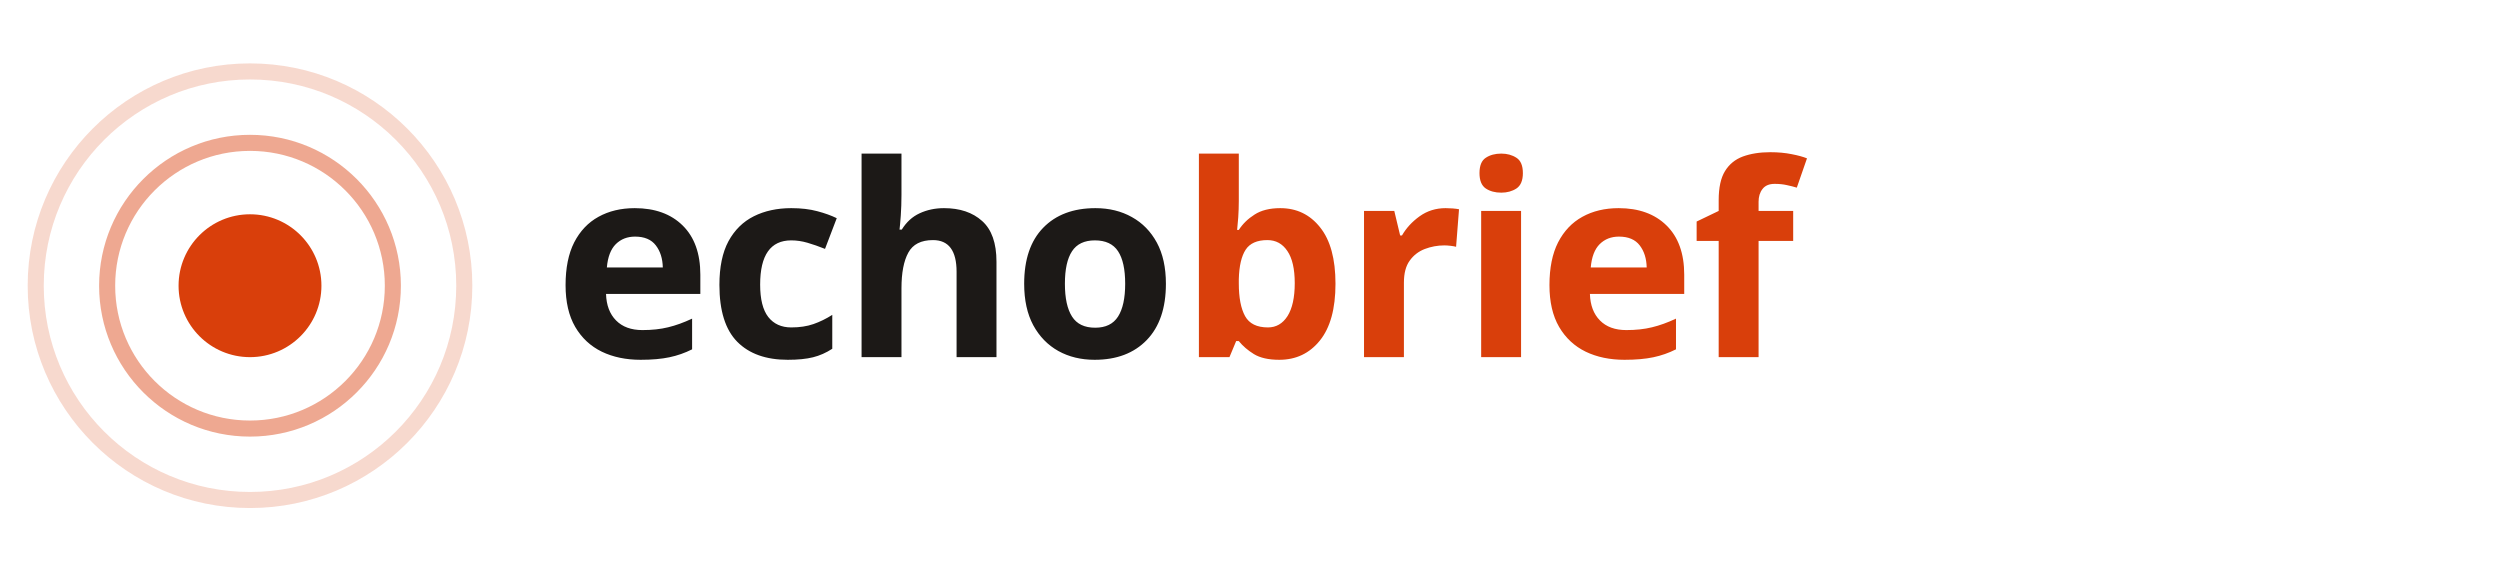
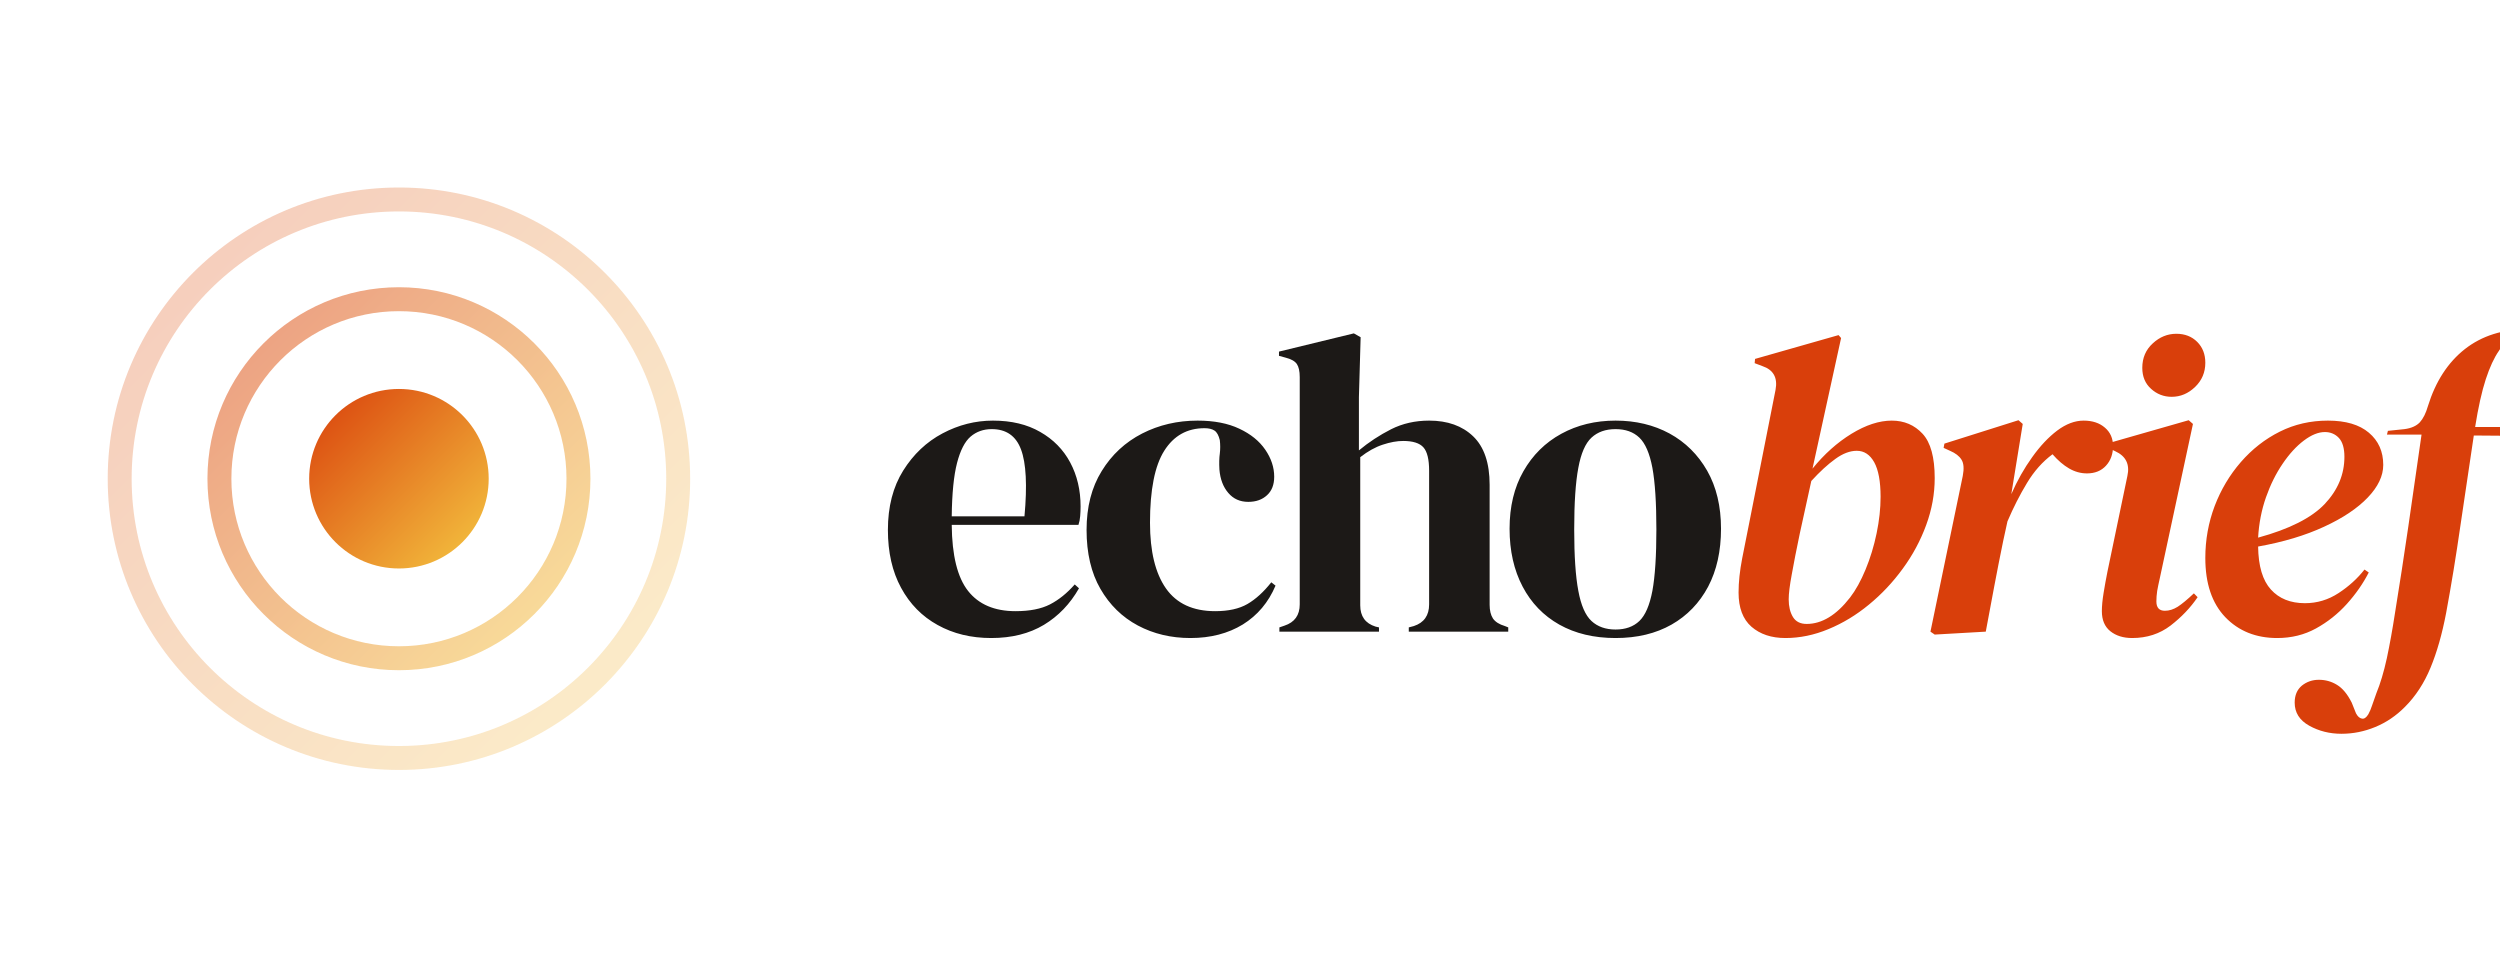
- <svg xmlns="http://www.w3.org/2000/svg" width="280" height="64" viewBox="0 0 280 64">
+ <svg xmlns="http://www.w3.org/2000/svg" width="376" height="144" viewBox="0 0 188 72" role="img" aria-label="EchoBrief">
  <defs>
-     <linearGradient id="g1" x1="0" y1="0" x2="1" y2="1">
+     <linearGradient id="eb-l" x1="0" y1="0" x2="1" y2="1">
      <stop offset="0%" stop-color="#D93F0B" />
-       <stop offset="100%" stop-color="#D4900A" />
+       <stop offset="100%" stop-color="#F5C842" />
    </linearGradient>
  </defs>
-   <circle cx="28" cy="32" r="24" fill="none" stroke="#D93F0B" stroke-width="1.8" opacity="0.2" />
-   <circle cx="28" cy="32" r="16" fill="none" stroke="#D93F0B" stroke-width="1.8" opacity="0.45" />
-   <circle cx="28" cy="32" r="8" fill="#D93F0B" />
-   <text x="62" y="40" font-family="'Outfit','Segoe UI',sans-serif" font-weight="600" font-size="30" fill="#1C1917" letter-spacing="-0.5">echo<tspan fill="#D93F0B">brief</tspan>
-   </text>
+   <g transform="translate(6 12) scale(1.5)">
+     <circle cx="16" cy="16" r="14" fill="none" stroke="url(#eb-l)" stroke-width="1.2" opacity="0.28" />
+     <circle cx="16" cy="16" r="9" fill="none" stroke="url(#eb-l)" stroke-width="1.2" opacity="0.52" />
+     <circle cx="16" cy="16" r="4.5" fill="url(#eb-l)" />
+   </g>
+   <path fill="#1C1917" d="M74.67 31.63Q76.75 31.63 78.22 32.48Q79.70 33.32 80.48 34.78Q81.26 36.24 81.26 38.09Q81.26 38.44 81.23 38.81Q81.20 39.18 81.10 39.47H71.57Q71.60 42.92 72.80 44.44Q74.00 45.96 76.37 45.96Q77.97 45.96 78.96 45.45Q79.95 44.94 80.82 43.95L81.14 44.24Q80.14 46.00 78.50 46.99Q76.85 47.98 74.54 47.98Q72.27 47.98 70.51 47.00Q68.75 46.03 67.76 44.20Q66.77 42.38 66.77 39.85Q66.77 37.23 67.92 35.39Q69.07 33.55 70.88 32.59Q72.69 31.63 74.67 31.63ZM74.58 32.27Q73.65 32.27 72.99 32.83Q72.34 33.39 71.97 34.81Q71.60 36.24 71.57 38.83H77.04Q77.36 35.34 76.78 33.80Q76.21 32.27 74.58 32.27Z M89.52 47.98Q87.34 47.98 85.57 47.04Q83.79 46.09 82.75 44.28Q81.71 42.48 81.71 39.85Q81.71 37.26 82.85 35.42Q83.98 33.58 85.89 32.60Q87.79 31.63 90.06 31.63Q91.92 31.63 93.20 32.24Q94.48 32.84 95.15 33.82Q95.82 34.80 95.82 35.85Q95.82 36.75 95.28 37.24Q94.74 37.74 93.87 37.74Q92.94 37.74 92.37 37.07Q91.79 36.40 91.70 35.31Q91.66 34.60 91.73 34.11Q91.79 33.61 91.73 33.10Q91.60 32.56 91.33 32.38Q91.06 32.20 90.58 32.20Q88.62 32.20 87.55 33.90Q86.48 35.60 86.48 39.31Q86.48 42.54 87.68 44.25Q88.88 45.96 91.38 45.96Q92.88 45.96 93.81 45.42Q94.74 44.88 95.60 43.79L95.92 44.04Q95.12 45.93 93.46 46.96Q91.79 47.98 89.52 47.98Z M96.21 47.50V47.18L96.59 47.05Q97.74 46.67 97.74 45.45V28.36Q97.74 27.69 97.52 27.37Q97.30 27.05 96.66 26.89L96.18 26.76V26.44L101.81 25.07L102.32 25.36L102.19 29.87V33.87Q103.31 32.94 104.61 32.28Q105.90 31.63 107.47 31.63Q109.55 31.63 110.78 32.81Q112.02 34.00 112.02 36.46V45.48Q112.02 46.12 112.27 46.51Q112.53 46.89 113.17 47.08L113.42 47.18V47.50H105.94V47.18L106.32 47.08Q107.47 46.70 107.47 45.45V35.40Q107.47 34.12 107.04 33.64Q106.61 33.16 105.52 33.16Q104.82 33.16 103.98 33.44Q103.15 33.71 102.29 34.38V45.52Q102.29 46.76 103.44 47.12L103.70 47.18V47.50Z M121.49 47.98Q119.06 47.98 117.26 46.97Q115.47 45.96 114.50 44.11Q113.52 42.25 113.52 39.76Q113.52 37.26 114.56 35.44Q115.60 33.61 117.41 32.62Q119.22 31.63 121.49 31.63Q123.76 31.63 125.55 32.60Q127.34 33.58 128.38 35.40Q129.42 37.23 129.42 39.76Q129.42 42.28 128.45 44.12Q127.47 45.96 125.70 46.97Q123.92 47.98 121.49 47.98ZM121.49 47.34Q122.61 47.34 123.28 46.70Q123.95 46.06 124.26 44.43Q124.56 42.80 124.56 39.82Q124.56 36.81 124.26 35.18Q123.95 33.55 123.28 32.91Q122.61 32.27 121.49 32.27Q120.37 32.27 119.68 32.91Q118.99 33.55 118.69 35.18Q118.38 36.81 118.38 39.82Q118.38 42.80 118.69 44.43Q118.99 46.06 119.68 46.70Q120.37 47.34 121.49 47.34Z" />
+   <path fill="#D93F0B" d="M134.26 47.98Q132.69 47.98 131.71 47.13Q130.74 46.28 130.74 44.56Q130.74 43.40 131.01 42.00Q131.28 40.59 131.57 39.18L133.52 29.32Q133.78 27.95 132.53 27.53L131.95 27.31L131.98 26.99L138.26 25.20L138.45 25.42L136.30 35.24Q137.62 33.61 139.23 32.62Q140.85 31.63 142.26 31.63Q143.66 31.63 144.58 32.62Q145.49 33.61 145.49 35.95Q145.49 37.74 144.85 39.48Q144.21 41.23 143.09 42.76Q141.97 44.30 140.54 45.47Q139.12 46.64 137.50 47.31Q135.89 47.98 134.26 47.98ZM134.51 45.07Q134.51 45.87 134.83 46.40Q135.15 46.92 135.86 46.92Q137.58 46.92 139.12 44.94Q139.76 44.11 140.29 42.83Q140.82 41.55 141.12 40.11Q141.42 38.67 141.42 37.36Q141.42 35.63 140.94 34.76Q140.46 33.90 139.63 33.90Q138.86 33.90 138.02 34.51Q137.17 35.12 136.21 36.17L135.34 40.14Q134.96 41.96 134.74 43.20Q134.51 44.43 134.51 45.07Z M145.49 47.72 145.17 47.50 147.60 35.79Q147.76 34.96 147.50 34.56Q147.25 34.16 146.64 33.90L146.16 33.68L146.22 33.36L151.79 31.60L152.11 31.88L151.25 37.16Q151.92 35.63 152.82 34.38Q153.71 33.13 154.70 32.38Q155.70 31.63 156.69 31.63Q157.68 31.63 158.29 32.16Q158.90 32.68 158.90 33.55Q158.90 34.44 158.37 35.02Q157.84 35.60 156.94 35.60Q156.24 35.60 155.60 35.23Q154.96 34.86 154.35 34.16Q153.23 34.99 152.43 36.32Q151.63 37.64 150.96 39.21L150.64 40.68Q150.29 42.38 149.97 44.08Q149.65 45.77 149.33 47.50Z M163.31 29.84Q162.42 29.84 161.76 29.24Q161.10 28.65 161.10 27.66Q161.10 26.54 161.89 25.82Q162.67 25.10 163.66 25.10Q164.62 25.10 165.23 25.71Q165.84 26.32 165.84 27.28Q165.84 28.36 165.07 29.10Q164.30 29.84 163.31 29.84ZM160.34 47.98Q159.34 47.98 158.70 47.47Q158.06 46.96 158.06 45.96Q158.06 45.39 158.19 44.59Q158.32 43.79 158.48 42.99L159.98 35.79Q160.27 34.48 159.06 33.93L158.54 33.68L158.58 33.32L164.59 31.60L164.91 31.88L162.42 43.47Q162.29 44.04 162.22 44.44Q162.16 44.84 162.16 45.23Q162.16 45.93 162.80 45.93Q163.28 45.93 163.76 45.63Q164.24 45.32 164.98 44.62L165.26 44.91Q164.46 46.09 163.23 47.04Q162.00 47.98 160.34 47.98Z M171.25 47.98Q168.85 47.98 167.34 46.41Q165.84 44.84 165.84 41.96Q165.84 39.92 166.54 38.06Q167.25 36.20 168.51 34.75Q169.78 33.29 171.44 32.46Q173.10 31.63 175.06 31.63Q177.07 31.63 178.14 32.54Q179.22 33.45 179.22 34.96Q179.22 36.20 178.05 37.42Q176.88 38.64 174.77 39.61Q172.66 40.59 169.81 41.10Q169.84 43.31 170.77 44.33Q171.70 45.36 173.33 45.36Q174.70 45.36 175.86 44.60Q177.01 43.85 177.81 42.83L178.13 43.05Q177.49 44.30 176.48 45.42Q175.47 46.54 174.16 47.26Q172.85 47.98 171.25 47.98ZM174.83 32.49Q174.10 32.49 173.25 33.13Q172.40 33.77 171.65 34.88Q170.90 35.98 170.40 37.40Q169.90 38.83 169.81 40.43Q173.33 39.47 174.82 37.90Q176.30 36.33 176.30 34.35Q176.30 33.39 175.89 32.94Q175.47 32.49 174.83 32.49Z M176.08 55.18Q174.74 55.18 173.65 54.57Q172.56 53.96 172.56 52.84Q172.56 52.01 173.10 51.56Q173.65 51.12 174.38 51.12Q175.12 51.12 175.74 51.50Q176.37 51.88 176.85 52.84L177.17 53.64Q177.36 54.00 177.62 54.04Q177.87 54.09 178.10 53.71Q178.26 53.42 178.38 53.05Q178.51 52.68 178.70 52.14Q179.15 51.05 179.49 49.50Q179.82 47.95 180.11 46.06Q180.62 42.92 181.10 39.63Q181.58 36.33 182.10 32.68H179.50L179.57 32.40L180.82 32.27Q181.58 32.17 181.97 31.76Q182.35 31.34 182.58 30.54Q183.44 27.76 185.36 26.25Q187.28 24.75 190.10 24.75Q191.70 24.75 192.69 25.44Q193.68 26.12 193.68 27.18Q193.68 28.04 193.14 28.56Q192.59 29.07 191.82 29.07Q190.32 29.07 189.33 27.05L189.20 26.54Q188.91 25.87 188.54 25.88Q188.18 25.90 187.92 26.38Q187.38 27.15 186.93 28.52Q186.48 29.90 186.13 32.11H190.03L189.87 32.78L186.03 32.75Q185.52 36.14 185.02 39.55Q184.53 42.96 183.95 46.09Q183.50 48.46 182.78 50.20Q182.06 51.95 180.85 53.16Q179.86 54.16 178.62 54.67Q177.39 55.18 176.08 55.18Z" />
</svg>
